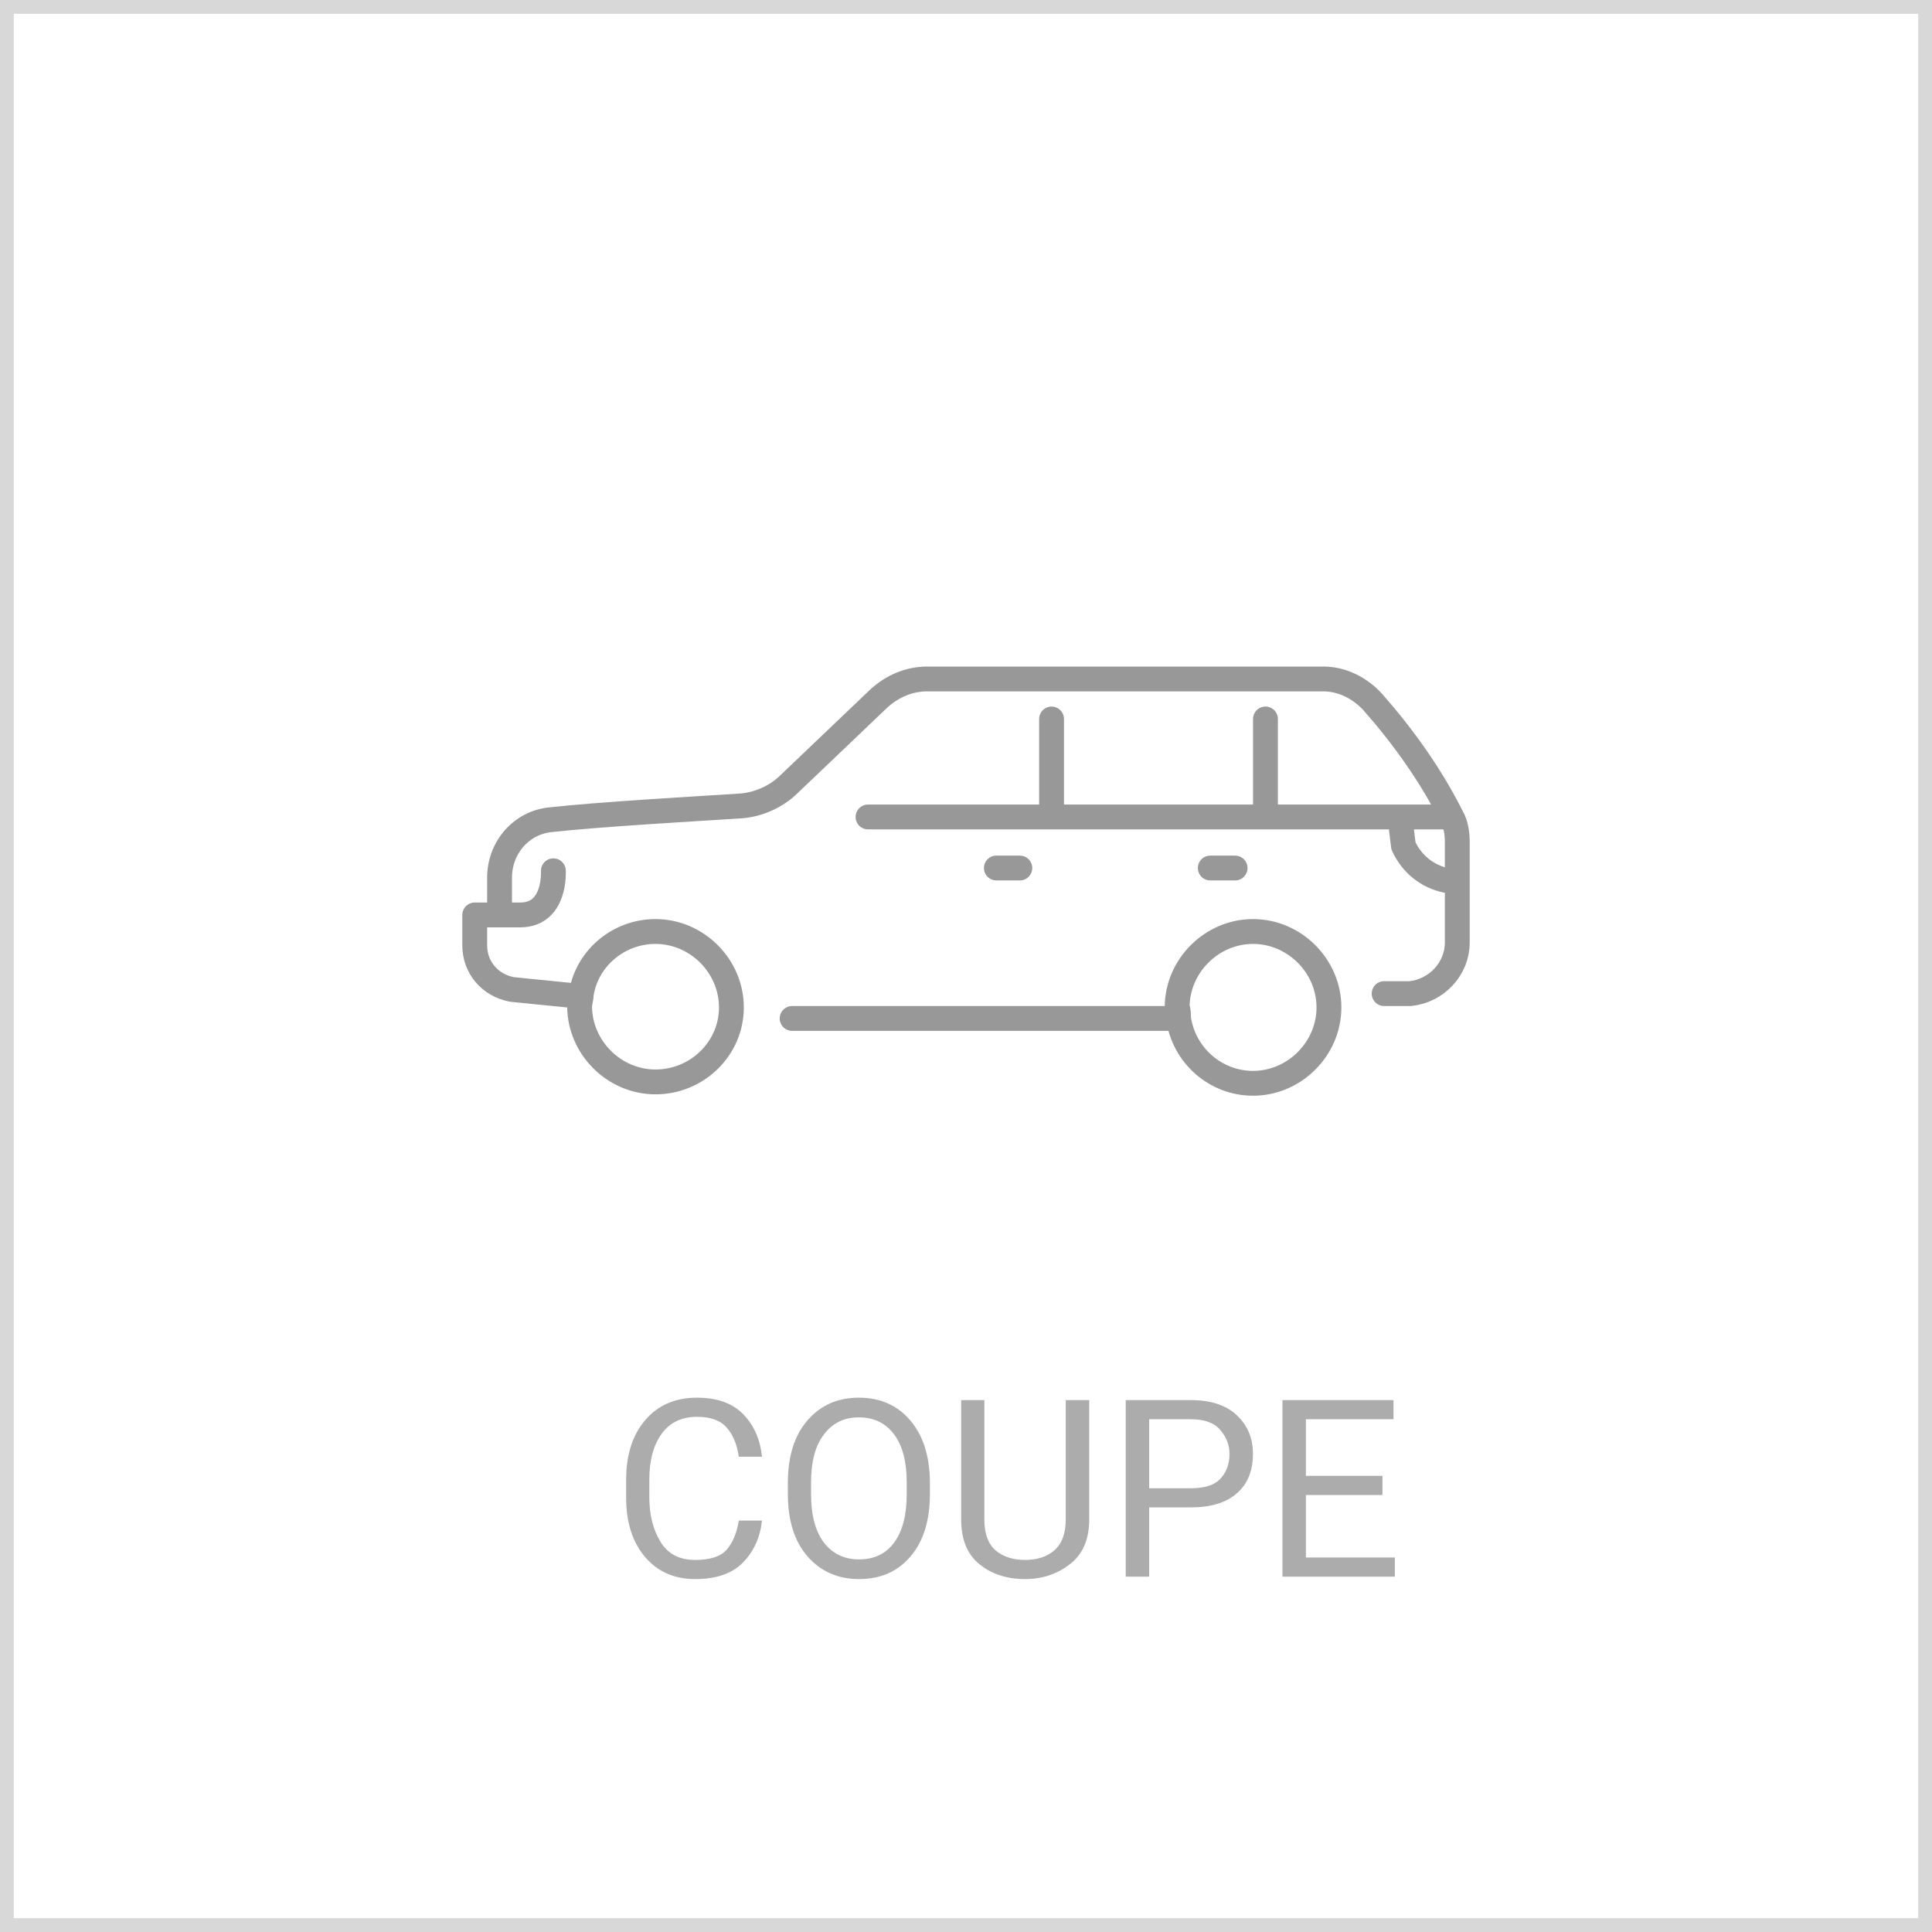
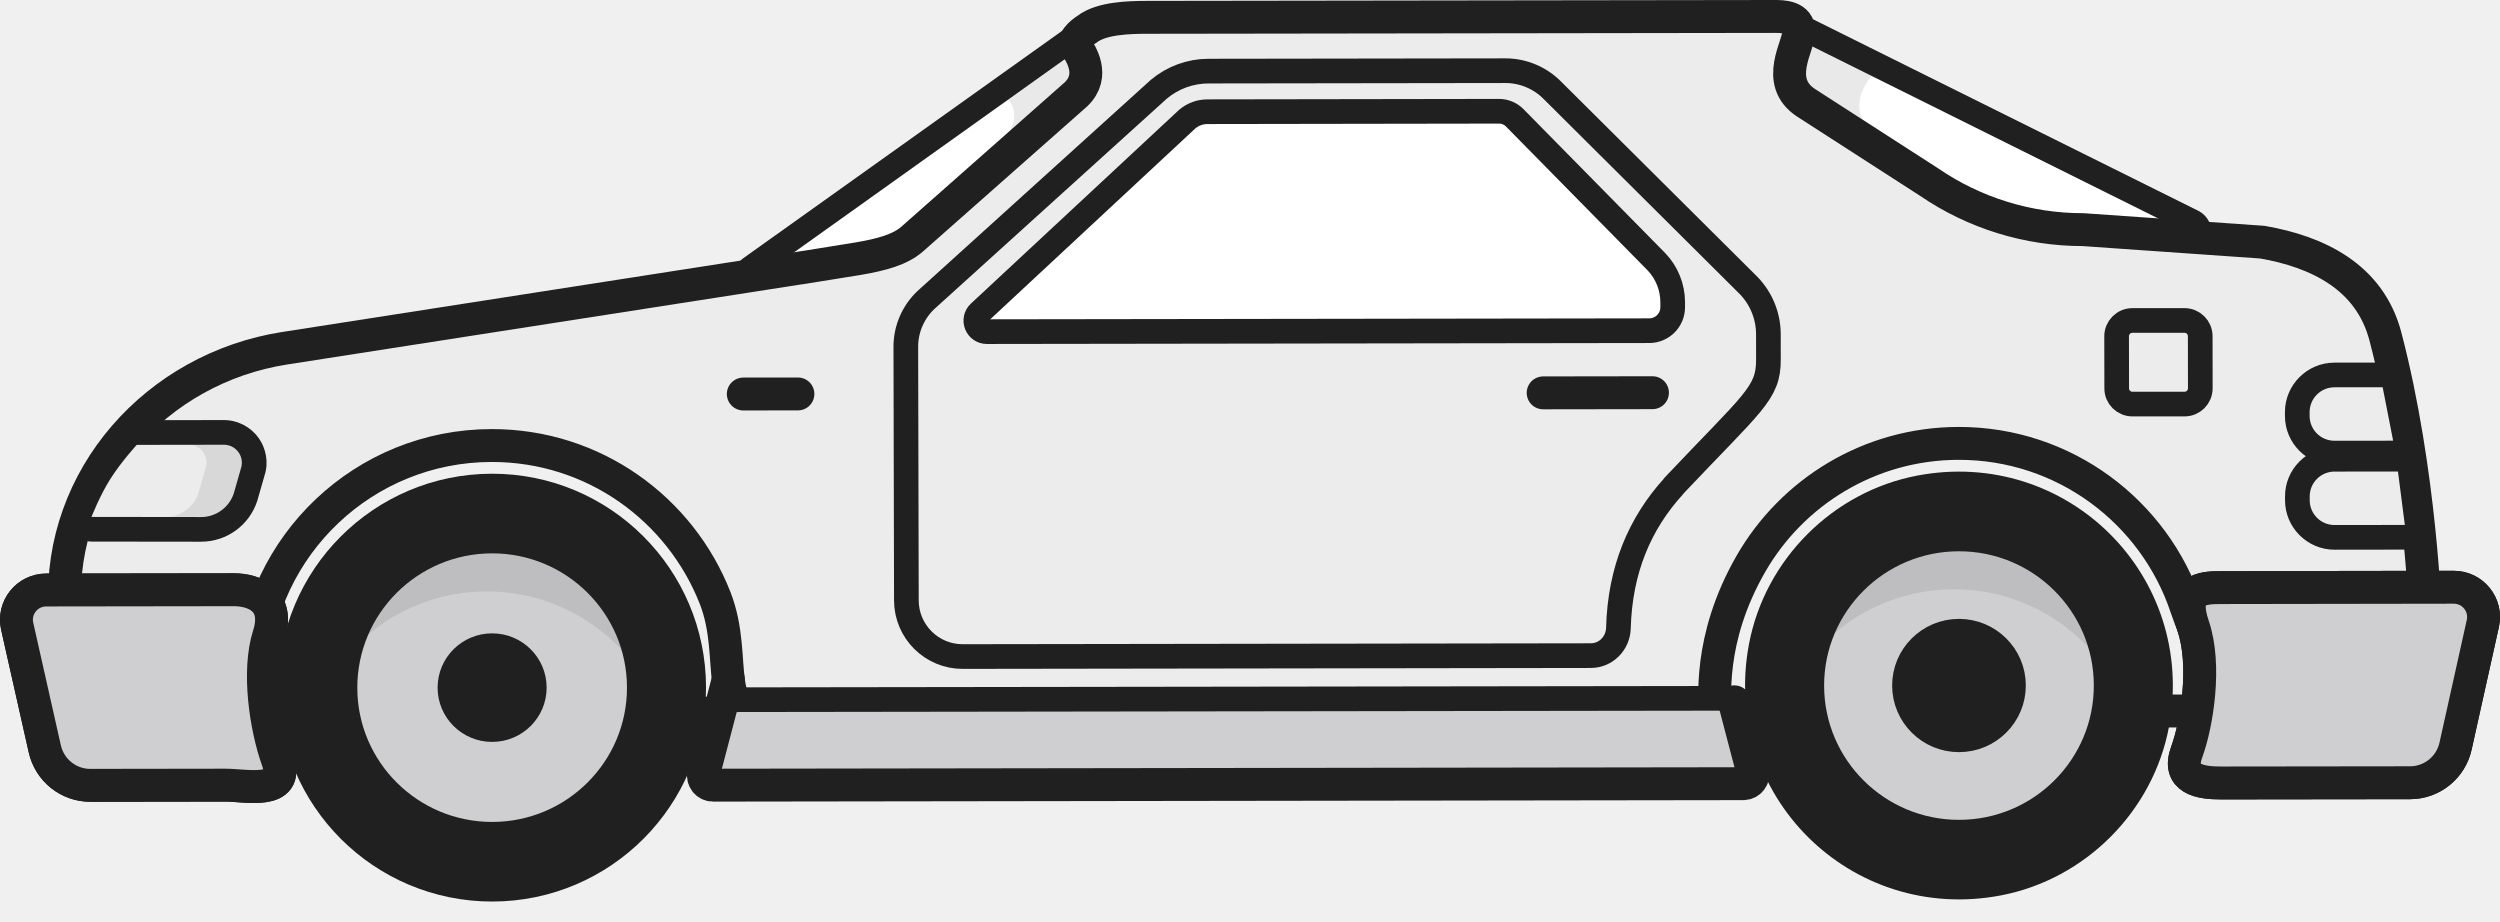
- <svg xmlns="http://www.w3.org/2000/svg" width="112px" height="112px" viewBox="0 0 112 112" version="1.1">
-   <defs />
+ <svg xmlns="http://www.w3.org/2000/svg" width="76px" height="28px" viewBox="0 0 76 28" version="1.1">
  <g id="Page-1" stroke="none" stroke-width="1" fill="none" fill-rule="evenodd">
-     <g id="Body-Type" transform="translate(-24, -224)">
-       <g id="Box---Body-Type" transform="translate(24, 224)">
-         <rect id="Rectangle" stroke="#D8D8D8" stroke-width="0.8" fill="#FFFFFF" x="0.4" y="0.4" width="111.2" height="111.2" />
-         <g id="Box-Text" transform="translate(2.4, 78.4)" stroke-width="1">
-           <g id="TEXT">
-             <rect id="white-bg" fill="#FFFFFF" x="0" y="0" width="107" height="16.8" />
-             <text font-family="Roboto-Regular, Roboto" font-size="14.4" font-weight="normal" fill="#989898">
-               <tspan x="56" y="13" text-anchor="middle">COUPE</tspan>
-             </text>
-             <g id="color-/-grey" style="mix-blend-mode: overlay;" fill="#989898">
-               <rect id="color" x="0" y="0" width="107.128" height="17.2" />
-             </g>
-           </g>
-         </g>
-         <g id="SUV-icon" transform="translate(25.6, 38.4)" stroke-width="1">
-           <g id="Group">
-             <rect id="white-bg" fill="#FFFFFF" x="0" y="0" width="60.8" height="25.6" />
-             <path d="M32.16,11.92 L33.52,11.92 M44.56,11.92 L46,11.92 M54.64,19.2 L56.16,19.2 C57.68,19.04 58.88,17.76 58.88,16.24 L58.88,10.4 C58.88,9.92 58.8,9.36 58.56,8.96 C57.36,6.56 55.76,4.32 54,2.32 C53.28,1.52 52.24,0.96 51.12,0.96 L28.16,0.96 C27.12,0.96 26.16,1.36 25.36,2.08 L20.16,7.04 C19.44,7.76 18.4,8.24 17.36,8.32 C14.88,8.48 9.2,8.8 6.32,9.12 C4.64,9.28 3.36,10.72 3.36,12.48 L3.36,14.64 L1.92,14.64 L1.92,16.4 C1.92,17.68 2.8,18.72 4.08,18.96 L8.08,19.36 M42.72,20.64 L20.32,20.64" id="Shape" stroke="#000000" stroke-width="1.44" stroke-linecap="round" stroke-linejoin="round" />
-             <path d="M8.08,19.36 C8.08,19.52 8,19.76 8,19.92 C8,22.32 10,24.32 12.4,24.32 C14.8,24.32 16.8,22.4 16.8,20 C16.8,17.6 14.8,15.6 12.4,15.6 C10.16,15.6 8.32,17.28 8.08,19.36 M42.72,20.64 C43.04,22.8 44.88,24.4 47.04,24.4 C49.44,24.4 51.44,22.4 51.44,20 C51.44,17.6 49.44,15.6 47.04,15.6 C44.64,15.6 42.64,17.6 42.64,20 C42.72,20.16 42.72,20.4 42.72,20.64 M24.72,8.96 L58.24,8.96 M35.36,3.28 L35.36,8.8 M47.76,3.28 L47.76,8.8 M6.48,12.08 C6.48,12.08 6.64,14.64 4.56,14.64 L3.44,14.64 M58.24,12.64 C57.12,12.4 56.24,11.68 55.76,10.64 L55.6,9.36" id="Shape" stroke="#000000" stroke-width="1.44" stroke-linecap="round" stroke-linejoin="round" />
-             <g id="color-/-grey" style="mix-blend-mode: screen;" fill="#989898">
-               <rect id="color" x="0" y="0" width="61.073" height="26.306" />
-             </g>
-           </g>
-         </g>
+     <g id="Car-Model-Icons---Greyscale" transform="translate(-150, -244)">
+       <g id="Group-95" transform="translate(150, 244)">
+         <path d="M23.047,8.824 C22.899,8.824 22.762,8.736 22.702,8.596 C22.633,8.434 22.686,8.246 22.829,8.143 L32.497,1.249 C32.561,1.204 32.637,1.179 32.714,1.179 C32.725,1.179 32.735,1.179 32.745,1.18 C33.317,1.227 33.665,1.418 33.782,1.745 C33.89,2.049 33.767,2.391 33.435,2.711 L27.978,7.55 C27.538,7.933 26.928,8.1 26.145,8.234 L23.118,8.817 C23.094,8.822 23.07,8.824 23.047,8.824" id="Fill-1" fill="#FFFFFF" />
+         <path d="M32.715,0.804 C32.559,0.804 32.407,0.854 32.279,0.945 L22.612,7.838 C22.325,8.043 22.219,8.421 22.358,8.745 C22.478,9.024 22.752,9.2 23.047,9.2 C23.094,9.2 23.142,9.195 23.189,9.187 L26.225,8.601 C27.052,8.46 27.717,8.274 28.223,7.835 L33.673,3.001 C34.133,2.561 34.294,2.064 34.136,1.619 C33.965,1.141 33.508,0.867 32.776,0.807 C32.756,0.805 32.736,0.804 32.715,0.804 M32.715,1.554 C33.665,1.633 33.537,2.092 33.175,2.441 L27.73,7.269 C27.361,7.59 26.808,7.742 26.083,7.865 L23.048,8.45 L32.715,1.554" id="Fill-3" fill="#202020" />
+         <path d="M60.986,7.434 C60.911,7.434 60.838,7.412 60.776,7.369 L53.243,2.242 C53.156,2.183 53.097,2.09 53.083,1.986 C53.068,1.882 53.097,1.776 53.164,1.695 L53.94,0.745 C54.013,0.655 54.121,0.607 54.23,0.607 C54.287,0.607 54.343,0.62 54.397,0.646 L66.653,6.74 C66.809,6.818 66.891,6.993 66.851,7.162 C66.811,7.331 66.66,7.451 66.486,7.451 L60.986,7.434 Z" id="Fill-5" fill="#FFFFFF" />
+         <path d="M54.23,0.232 C54.01,0.232 53.795,0.329 53.649,0.507 L52.873,1.458 C52.74,1.621 52.681,1.832 52.711,2.04 C52.742,2.248 52.858,2.434 53.032,2.552 L60.565,7.679 C60.689,7.764 60.835,7.809 60.985,7.809 L66.483,7.826 L66.486,7.826 C66.833,7.826 67.135,7.586 67.215,7.248 C67.295,6.909 67.131,6.559 66.819,6.404 L54.563,0.311 C54.457,0.257 54.343,0.232 54.23,0.232 M54.23,0.982 L66.485,7.076 L60.987,7.059 L53.454,1.932 L54.23,0.982" id="Fill-7" fill="#202020" />
+         <path d="M54.934,1.333 L54.188,2.298 L57.002,4.096 C57.002,4.096 55.995,3.416 56.898,2.31 C55.62,1.659 54.934,1.333 54.934,1.333" id="Fill-9" fill-opacity="0.1" fill="#202020" />
+         <path d="M32.433,1.756 L32.742,2.243 L30.452,4.262 C30.452,4.262 31.157,3.649 30.651,3.027 L32.433,1.756 Z" id="Fill-11" fill-opacity="0.1" fill="#202020" />
+         <polygon id="Stroke-13" stroke="#202020" stroke-linecap="round" stroke-linejoin="round" points="68.735 12.186 11.058 12.269 5.92 21.702 69.351 21.61" />
+         <path d="M73.734,18.817 C73.734,18.817 73.6,14.369 72.517,10.231 C72.037,8.398 70.432,7.652 68.782,7.362 L63.324,6.981 C61.657,6.983 60.022,6.478 58.647,5.537 L54.912,3.13 C53.916,2.485 54.69,1.383 54.689,0.962 C54.689,0.503 54.195,0.5 53.939,0.5 L34.867,0.527 C34.314,0.528 33.485,0.55 33.047,0.887 C33.047,0.887 32.569,1.18 32.709,1.401 C32.848,1.622 33.306,2.289 32.714,2.864 L27.729,7.269 C27.361,7.59 26.807,7.741 26.082,7.865 L24.435,8.13 L24.431,8.129 L8.657,10.586 C4.76,11.193 1.783,14.515 1.968,18.455 C2.014,19.44 2.505,20.362 3.306,20.947 L3.391,21.009 C4.204,21.604 5.189,21.925 6.196,21.923 C7.024,21.922 7.629,21.198 7.68,20.372 C7.916,16.565 11.075,13.549 14.941,13.544 C18.057,13.539 20.681,15.48 21.738,18.174 C22.484,20.078 21.497,21.902 23.541,21.899 C29.092,21.891 46.037,21.867 52.143,21.858 C52.142,21.31 51.903,19.452 53.223,17.147 C54.478,14.959 56.836,13.483 59.539,13.479 C62.759,13.474 65.497,15.562 66.462,18.461 C67.044,20.207 68.327,21.835 70.168,21.832 C71.983,21.83 73.957,20.619 73.734,18.817" id="Fill-15" fill="#ECECEC" />
+         <path d="M73.734,18.817 C73.734,18.817 73.6,14.369 72.517,10.231 C72.037,8.398 70.432,7.652 68.782,7.362 L63.324,6.981 C61.657,6.983 60.022,6.478 58.647,5.537 L54.912,3.13 C53.916,2.485 54.69,1.383 54.689,0.962 C54.689,0.503 54.195,0.5 53.939,0.5 L34.867,0.527 C34.314,0.528 33.485,0.55 33.047,0.887 C33.047,0.887 32.569,1.18 32.709,1.401 C32.848,1.622 33.306,2.289 32.714,2.864 L27.729,7.269 C27.361,7.59 26.807,7.741 26.082,7.865 L24.435,8.13 L24.431,8.129 L8.657,10.586 C4.76,11.193 1.783,14.515 1.968,18.455 C2.014,19.44 2.505,20.362 3.306,20.947 L3.391,21.009 C4.204,21.604 5.189,21.925 6.196,21.923 C7.024,21.922 7.629,21.198 7.68,20.372 C7.916,16.565 11.075,13.549 14.941,13.544 C18.057,13.539 20.681,15.48 21.738,18.174 C22.484,20.078 21.497,21.902 23.541,21.899 C29.092,21.891 46.037,21.867 52.143,21.858 C52.142,21.31 51.903,19.452 53.223,17.147 C54.478,14.959 56.836,13.483 59.539,13.479 C62.759,13.474 65.497,15.562 66.462,18.461 C67.044,20.207 68.327,21.835 70.168,21.832 C71.983,21.83 73.957,20.619 73.734,18.817 Z" id="Stroke-17" stroke="#202020" />
+         <path d="M9.332,20.913 C9.336,24.02 11.861,26.536 14.969,26.532 C18.076,26.527 20.593,24.004 20.588,20.896 C20.584,17.787 18.061,15.272 14.953,15.276 C11.845,15.281 9.329,17.804 9.332,20.913" id="Fill-19" fill="#CFCFD1" />
+         <path d="M9.332,20.913 C9.336,24.02 11.861,26.536 14.969,26.532 C18.076,26.527 20.593,24.004 20.588,20.896 C20.584,17.787 18.061,15.272 14.953,15.276 C11.845,15.281 9.329,17.804 9.332,20.913 Z" id="Stroke-21" stroke="#202020" stroke-linecap="round" stroke-linejoin="round" />
+         <path d="M10.487,20.911 C10.49,23.372 12.496,25.365 14.967,25.362 C17.438,25.358 19.439,23.359 19.435,20.898 C19.432,18.437 17.425,16.444 14.955,16.447 C12.484,16.451 10.484,18.45 10.487,20.911" id="Fill-23" fill="#CFCFD1" />
+         <path d="M10.487,20.911 C10.49,23.372 12.496,25.365 14.967,25.362 C17.438,25.358 19.439,23.359 19.435,20.898 C19.432,18.437 17.425,16.444 14.955,16.447 C12.484,16.451 10.484,18.45 10.487,20.911 Z" id="Stroke-25" stroke="#202020" stroke-width="0.75" stroke-linecap="round" stroke-linejoin="round" />
+         <path d="M13.303,20.906 C13.304,21.818 14.048,22.555 14.963,22.554 C15.878,22.553 16.619,21.813 16.618,20.901 C16.616,19.99 15.873,19.252 14.958,19.254 C14.043,19.255 13.302,19.995 13.303,20.906" id="Fill-27" fill="#202020" />
+         <path d="M66.477,22.858 C66.169,23.692 66.894,23.803 67.52,23.802 L73.269,23.795 C73.93,23.794 74.504,23.332 74.648,22.686 L75.478,18.956 C75.605,18.388 75.174,17.851 74.591,17.852 L67.511,17.863 C66.886,17.863 66.297,17.933 66.671,19.028 C67.081,20.225 66.785,22.021 66.477,22.858 Z" id="Stroke-29" stroke="#202020" stroke-linecap="round" stroke-linejoin="round" />
+         <path d="M74.312,17.876 L73.903,17.876 C73.9,17.895 73.901,17.913 73.897,17.932 L73.069,21.663 C72.924,22.309 72.35,22.77 71.689,22.771 L66.233,22.778 C66.221,22.813 66.209,22.849 66.198,22.881 C65.889,23.716 66.615,23.827 67.242,23.826 L72.99,23.817 C73.65,23.816 74.225,23.355 74.368,22.71 L75.198,18.979 C75.326,18.411 74.894,17.875 74.312,17.876" id="Fill-31" fill="#202020" />
+         <path d="M66.477,22.858 C66.169,23.692 66.894,23.803 67.52,23.802 L73.269,23.795 C73.93,23.794 74.504,23.332 74.648,22.686 L75.478,18.956 C75.605,18.388 75.174,17.851 74.591,17.852 L67.511,17.863 C66.886,17.863 66.297,17.933 66.671,19.028 C67.081,20.225 66.785,22.021 66.477,22.858" id="Fill-33" fill="#CFCFD1" />
+         <path d="M66.477,22.858 C66.169,23.692 66.894,23.803 67.52,23.802 L73.269,23.795 C73.93,23.794 74.504,23.332 74.648,22.686 L75.478,18.956 C75.605,18.388 75.174,17.851 74.591,17.852 L67.511,17.863 C66.886,17.863 66.297,17.933 66.671,19.028 C67.081,20.225 66.785,22.021 66.477,22.858 Z" id="Stroke-35" stroke="#202020" stroke-linecap="round" stroke-linejoin="round" />
+         <path d="M70.971,16.336 C70.35,16.336 69.842,15.83 69.841,15.209 L69.841,15.092 C69.84,14.791 69.957,14.507 70.171,14.293 C70.384,14.079 70.667,13.962 70.969,13.961 L72.899,13.959 C73.087,13.959 73.246,14.099 73.271,14.286 L73.48,15.91 C73.493,16.017 73.46,16.125 73.39,16.205 C73.319,16.286 73.216,16.333 73.109,16.333 L70.974,16.336 L70.971,16.336 Z" id="Fill-37" fill="#ECECEC" />
+         <path d="M72.898,13.584 L72.896,13.584 L70.968,13.586 C70.566,13.587 70.189,13.744 69.905,14.028 C69.621,14.313 69.464,14.69 69.465,15.093 L69.465,15.209 C69.466,16.037 70.142,16.711 70.97,16.711 L73.108,16.708 C73.324,16.708 73.529,16.615 73.67,16.453 C73.813,16.291 73.878,16.076 73.851,15.862 L73.641,14.237 C73.593,13.863 73.275,13.584 72.898,13.584 M72.898,14.334 L73.107,15.958 L70.971,15.961 L70.97,15.961 C70.554,15.961 70.216,15.624 70.215,15.208 L70.215,15.092 C70.214,14.675 70.552,14.337 70.969,14.336 L72.898,14.334" id="Fill-39" fill="#202020" />
+         <path d="M70.967,13.774 C70.346,13.774 69.838,13.268 69.837,12.647 L69.837,12.53 C69.837,11.908 70.343,11.4 70.965,11.399 L72.433,11.397 C72.613,11.397 72.767,11.524 72.801,11.7 L73.119,13.325 C73.141,13.435 73.112,13.548 73.041,13.635 C72.97,13.721 72.863,13.772 72.751,13.772 L70.969,13.774 L70.967,13.774 Z" id="Fill-41" fill="#ECECEC" />
+         <path d="M72.433,11.022 L72.432,11.022 L70.965,11.024 C70.135,11.026 69.461,11.702 69.462,12.531 L69.462,12.647 C69.464,13.475 70.139,14.149 70.968,14.149 L72.752,14.147 C72.976,14.146 73.188,14.046 73.33,13.874 C73.473,13.7 73.53,13.472 73.487,13.252 L73.169,11.628 C73.1,11.276 72.791,11.022 72.433,11.022 M72.433,11.772 L72.751,13.397 L70.969,13.399 L70.968,13.399 C70.551,13.399 70.213,13.062 70.212,12.646 L70.212,12.53 C70.212,12.113 70.549,11.775 70.966,11.774 L72.433,11.772" id="Fill-43" fill="#202020" />
+         <path d="M59.545,15.212 C56.437,15.217 53.921,17.739 53.925,20.849 C53.93,23.956 56.453,26.473 59.562,26.468 C62.669,26.463 65.185,23.94 65.181,20.833 C65.176,17.724 62.652,15.208 59.545,15.212" id="Fill-45" fill="#CFCFD1" />
+         <path d="M59.545,15.212 C56.437,15.217 53.921,17.739 53.925,20.849 C53.93,23.956 56.453,26.473 59.562,26.468 C62.669,26.463 65.185,23.94 65.181,20.833 C65.176,17.724 62.652,15.208 59.545,15.212 Z" id="Stroke-47" stroke="#202020" stroke-linecap="round" stroke-linejoin="round" />
+         <path d="M59.556,22.49 C58.641,22.492 57.898,21.754 57.896,20.842 C57.895,19.93 58.636,19.19 59.551,19.189 C60.466,19.188 61.209,19.926 61.21,20.837 C61.211,21.749 60.47,22.489 59.556,22.49 M59.547,16.384 C57.076,16.386 55.076,18.386 55.078,20.846 C55.082,23.307 57.088,25.302 59.56,25.298 C62.031,25.294 64.031,23.295 64.027,20.834 C64.024,18.373 62.018,16.38 59.547,16.384" id="Fill-49" fill="#CFCFD1" />
+         <path d="M59.556,22.49 C58.641,22.492 57.898,21.754 57.896,20.842 C57.895,19.93 58.636,19.19 59.551,19.189 C60.466,19.188 61.209,19.926 61.21,20.837 C61.211,21.749 60.47,22.489 59.556,22.49 Z M59.547,16.384 C57.076,16.386 55.076,18.386 55.078,20.846 C55.082,23.307 57.088,25.302 59.56,25.298 C62.031,25.294 64.031,23.295 64.027,20.834 C64.024,18.373 62.018,16.38 59.547,16.384 Z" id="Stroke-51" stroke="#202020" stroke-width="0.75" stroke-linecap="round" stroke-linejoin="round" />
+         <path d="M59.551,19.189 C58.636,19.19 57.895,19.93 57.896,20.841 C57.898,21.753 58.641,22.492 59.556,22.49 C60.47,22.489 61.211,21.749 61.21,20.836 C61.209,19.925 60.466,19.188 59.551,19.189" id="Fill-53" fill="#202020" />
+         <path d="M8.442,23.118 C8.824,24.182 7.47,23.867 6.844,23.868 L2.745,23.874 C2.084,23.875 1.51,23.415 1.363,22.77 L0.523,19.041 C0.394,18.474 0.824,17.936 1.405,17.936 L7.103,17.928 C7.728,17.927 8.517,18.234 8.171,19.319 C7.827,20.404 8.078,22.103 8.442,23.118 Z" id="Stroke-55" stroke="#202020" stroke-linecap="round" stroke-linejoin="round" />
+         <path d="M8.442,23.114 C8.066,22.103 7.827,20.399 8.171,19.314 C8.517,18.229 7.728,17.922 7.103,17.923 L6.505,17.924 C6.492,17.984 6.475,18.046 6.454,18.111 C6.164,19.026 5.798,20.398 6.108,21.848 C6.194,22.255 5.915,22.659 5.499,22.66 L1.341,22.666 L1.363,22.765 C1.51,23.41 2.084,23.87 2.745,23.869 L6.844,23.863 C7.47,23.862 8.738,23.91 8.442,23.114" id="Fill-57" fill="#202020" />
+         <path d="M8.442,23.118 C8.824,24.182 7.47,23.867 6.844,23.868 L2.745,23.874 C2.084,23.875 1.51,23.415 1.363,22.77 L0.523,19.041 C0.394,18.474 0.824,17.936 1.405,17.936 L7.103,17.928 C7.728,17.927 8.517,18.234 8.171,19.319 C7.827,20.404 8.078,22.103 8.442,23.118" id="Fill-59" fill="#CFCFD1" />
+         <path d="M8.442,23.118 C8.824,24.182 7.47,23.867 6.844,23.868 L2.745,23.874 C2.084,23.875 1.51,23.415 1.363,22.77 L0.523,19.041 C0.394,18.474 0.824,17.936 1.405,17.936 L7.103,17.928 C7.728,17.927 8.517,18.234 8.171,19.319 C7.827,20.404 8.078,22.103 8.442,23.118 Z" id="Stroke-61" stroke="#202020" stroke-linecap="round" stroke-linejoin="round" />
+         <path d="M2.781,16.09 C2.657,16.09 2.542,16.028 2.472,15.927 C2.402,15.825 2.387,15.695 2.432,15.58 C2.442,15.553 2.695,14.902 3.037,14.361 C3.376,13.823 3.859,13.294 3.879,13.272 C3.95,13.194 4.051,13.15 4.156,13.15 L6.803,13.146 C7.099,13.146 7.379,13.288 7.552,13.527 C7.727,13.769 7.773,14.069 7.68,14.353 L7.467,15.102 C7.27,15.699 6.729,16.093 6.116,16.094 C6.116,16.094 2.781,16.09 2.781,16.09" id="Fill-63" fill="#ECECEC" />
+         <path d="M6.805,12.77 L6.804,12.77 L4.156,12.774 C3.945,12.774 3.744,12.863 3.603,13.018 C3.581,13.041 3.077,13.595 2.72,14.16 C2.359,14.731 2.093,15.416 2.082,15.444 C1.993,15.674 2.023,15.934 2.163,16.138 C2.303,16.342 2.534,16.464 2.781,16.464 L6.115,16.468 C6.892,16.467 7.576,15.97 7.819,15.233 L8.046,14.44 C8.166,14.077 8.099,13.642 7.856,13.307 C7.613,12.971 7.221,12.77 6.805,12.77 M6.805,13.52 C7.177,13.52 7.441,13.882 7.325,14.235 L7.107,14.999 C6.966,15.425 6.566,15.717 6.116,15.718 L2.782,15.714 C2.782,15.714 3.028,15.077 3.354,14.561 C3.68,14.045 4.157,13.524 4.157,13.524 L6.805,13.52" id="Fill-65" fill="#202020" />
+         <path d="M6.813,13.515 L5.729,13.517 C6.102,13.516 6.365,13.879 6.249,14.231 L6.031,14.995 C5.894,15.411 5.509,15.698 5.072,15.711 L6.125,15.713 C6.574,15.712 6.975,15.42 7.115,14.994 L7.333,14.23 C7.449,13.877 7.186,13.515 6.813,13.515" id="Fill-67" fill-opacity="0.1" fill="#202020" />
+         <path d="M50.136,10.053 C50.532,10.053 50.851,9.732 50.85,9.338 L50.85,9.184 C50.849,8.727 50.67,8.284 50.353,7.955 L46.053,3.587 C45.927,3.457 45.751,3.382 45.571,3.382 L36.706,3.396 C36.483,3.396 36.265,3.475 36.094,3.619 L29.773,9.502 C29.55,9.709 29.697,10.082 30.001,10.082 L50.136,10.053 Z" id="Fill-69" fill="#FFFFFF" />
+         <path d="M50.136,10.053 C50.532,10.053 50.851,9.732 50.85,9.338 L50.85,9.184 C50.849,8.727 50.67,8.284 50.353,7.955 L46.053,3.587 C45.927,3.457 45.751,3.382 45.571,3.382 L36.706,3.396 C36.483,3.396 36.265,3.475 36.094,3.619 L29.773,9.502 C29.55,9.709 29.697,10.082 30.001,10.082 L50.136,10.053 Z" id="Stroke-71" stroke="#202020" stroke-width="0.75" stroke-linecap="round" stroke-linejoin="round" />
+         <path d="M52.8,21.595 C52.744,21.38 52.55,21.229 52.327,21.229 L22.34,21.271 C22.119,21.273 21.925,21.424 21.869,21.64 L21.393,23.506 C21.346,23.691 21.487,23.869 21.678,23.869 L52.998,23.823 C53.189,23.823 53.328,23.645 53.28,23.459 L52.8,21.595 Z" id="Fill-73" fill="#CFCFD1" />
+         <path d="M52.8,21.595 C52.744,21.38 52.55,21.229 52.327,21.229 L22.34,21.271 C22.119,21.273 21.925,21.424 21.869,21.64 L21.393,23.506 C21.346,23.691 21.487,23.869 21.678,23.869 L52.998,23.823 C53.189,23.823 53.328,23.645 53.28,23.459 L52.8,21.595 Z" id="Stroke-75" stroke="#202020" stroke-width="0.75" stroke-linecap="round" stroke-linejoin="round" />
+         <path d="M22.14,20.65 L21.393,23.505 C21.347,23.69 21.487,23.87 21.679,23.869 L52.998,23.824 C53.189,23.824 53.328,23.644 53.281,23.46 L52.724,21.335" id="Stroke-77" stroke="#202020" stroke-linecap="round" stroke-linejoin="round" />
+         <path d="M50.235,11.938 L46.912,11.943" id="Stroke-79" stroke="#202020" stroke-linecap="round" stroke-linejoin="round" />
+         <path d="M24.257,11.976 L22.596,11.978" id="Stroke-81" stroke="#202020" stroke-linecap="round" stroke-linejoin="round" />
+         <path d="M59.392,17.915 C62.004,17.912 64.198,19.691 64.834,22.104 C64.954,21.646 65.024,21.169 65.023,20.673 C65.019,17.563 62.496,15.049 59.387,15.053 C56.28,15.058 53.763,17.58 53.768,20.689 C53.769,21.185 53.84,21.662 53.96,22.12 C54.591,19.705 56.78,17.919 59.392,17.915" id="Fill-83" fill-opacity="0.1" fill="#202020" />
+         <path d="M14.79,17.979 C17.404,17.975 19.596,19.755 20.233,22.168 C20.352,21.71 20.422,21.232 20.422,20.737 C20.418,17.627 17.895,15.112 14.787,15.117 C11.678,15.121 9.162,17.644 9.166,20.753 C9.166,21.249 9.239,21.726 9.36,22.184 C9.991,19.769 12.178,17.983 14.79,17.979" id="Fill-85" fill-opacity="0.1" fill="#202020" />
+         <path d="M54.029,19.742 C53.279,23.71 56.7,27.122 60.667,26.36 C62.882,25.935 64.664,24.145 65.078,21.929 C65.819,17.964 62.405,14.562 58.445,15.318 C56.231,15.74 54.447,17.528 54.029,19.742 Z" id="Stroke-87" stroke="#202020" stroke-width="1.75" stroke-linecap="round" stroke-linejoin="round" />
+         <path d="M9.332,20.913 C9.336,24.02 11.861,26.536 14.969,26.532 C18.076,26.527 20.593,24.004 20.588,20.896 C20.584,17.787 18.061,15.272 14.953,15.276 C11.845,15.281 9.329,17.804 9.332,20.913 Z" id="Stroke-89" stroke="#202020" stroke-width="1.75" stroke-linecap="round" stroke-linejoin="round" />
+         <path d="M66.889,11.805 C66.889,12.069 66.676,12.283 66.411,12.284 L64.826,12.284 C64.563,12.284 64.348,12.072 64.348,11.809 L64.345,10.223 C64.345,9.959 64.559,9.743 64.823,9.743 L66.409,9.742 C66.672,9.742 66.886,9.954 66.887,10.219 L66.889,11.805 Z" id="Stroke-91" stroke="#202020" stroke-width="0.75" stroke-linecap="round" stroke-linejoin="round" />
+         <path d="M50.882,14.778 L50.882,14.771 C53.302,12.21 53.762,11.962 53.76,10.933 L53.759,10.156 C53.758,9.608 53.544,9.081 53.165,8.686 L47.209,2.762 C46.831,2.371 46.307,2.148 45.762,2.149 L36.735,2.162 C36.184,2.163 35.649,2.359 35.227,2.714 L28.163,9.107 C27.764,9.475 27.536,9.998 27.537,10.541 L27.554,18.253 C27.556,19.196 28.321,19.96 29.265,19.959 L48.363,19.931 C48.824,19.93 49.189,19.551 49.2,19.091 C49.248,17.321 49.851,15.908 50.882,14.778 Z" id="Stroke-93" stroke="#202020" stroke-width="0.75" stroke-linecap="round" stroke-linejoin="round" />
      </g>
    </g>
  </g>
</svg>
